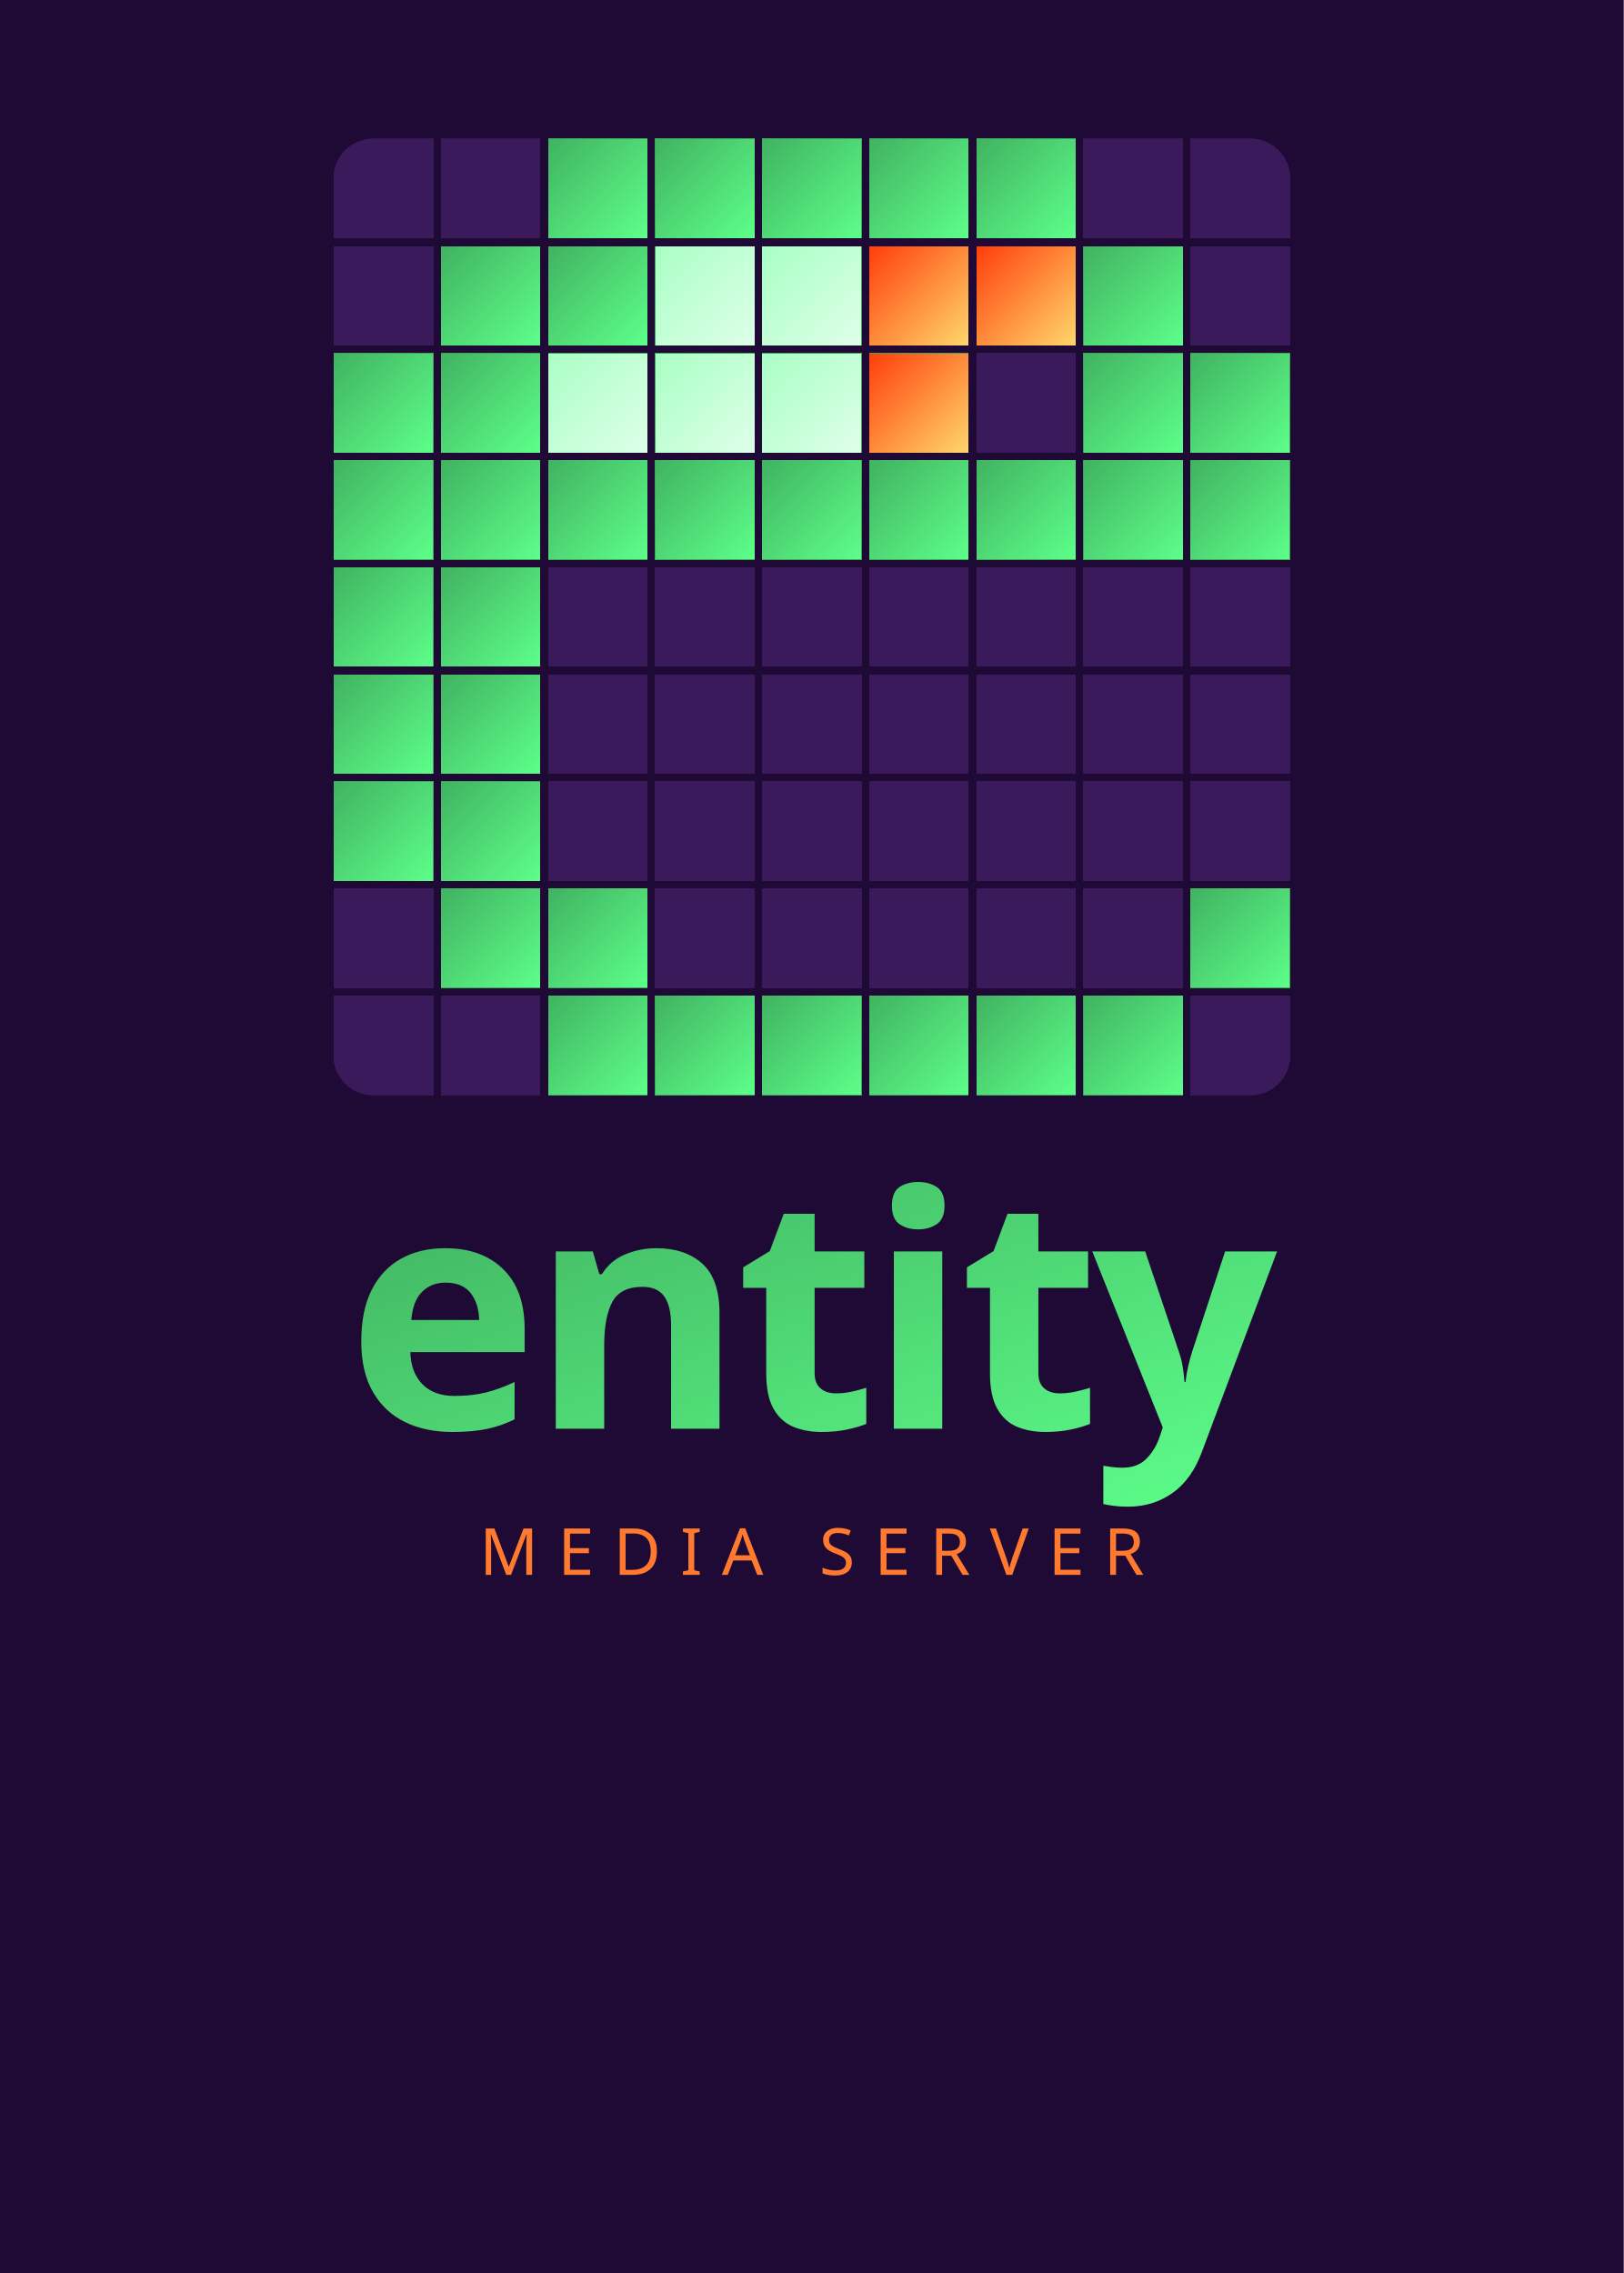
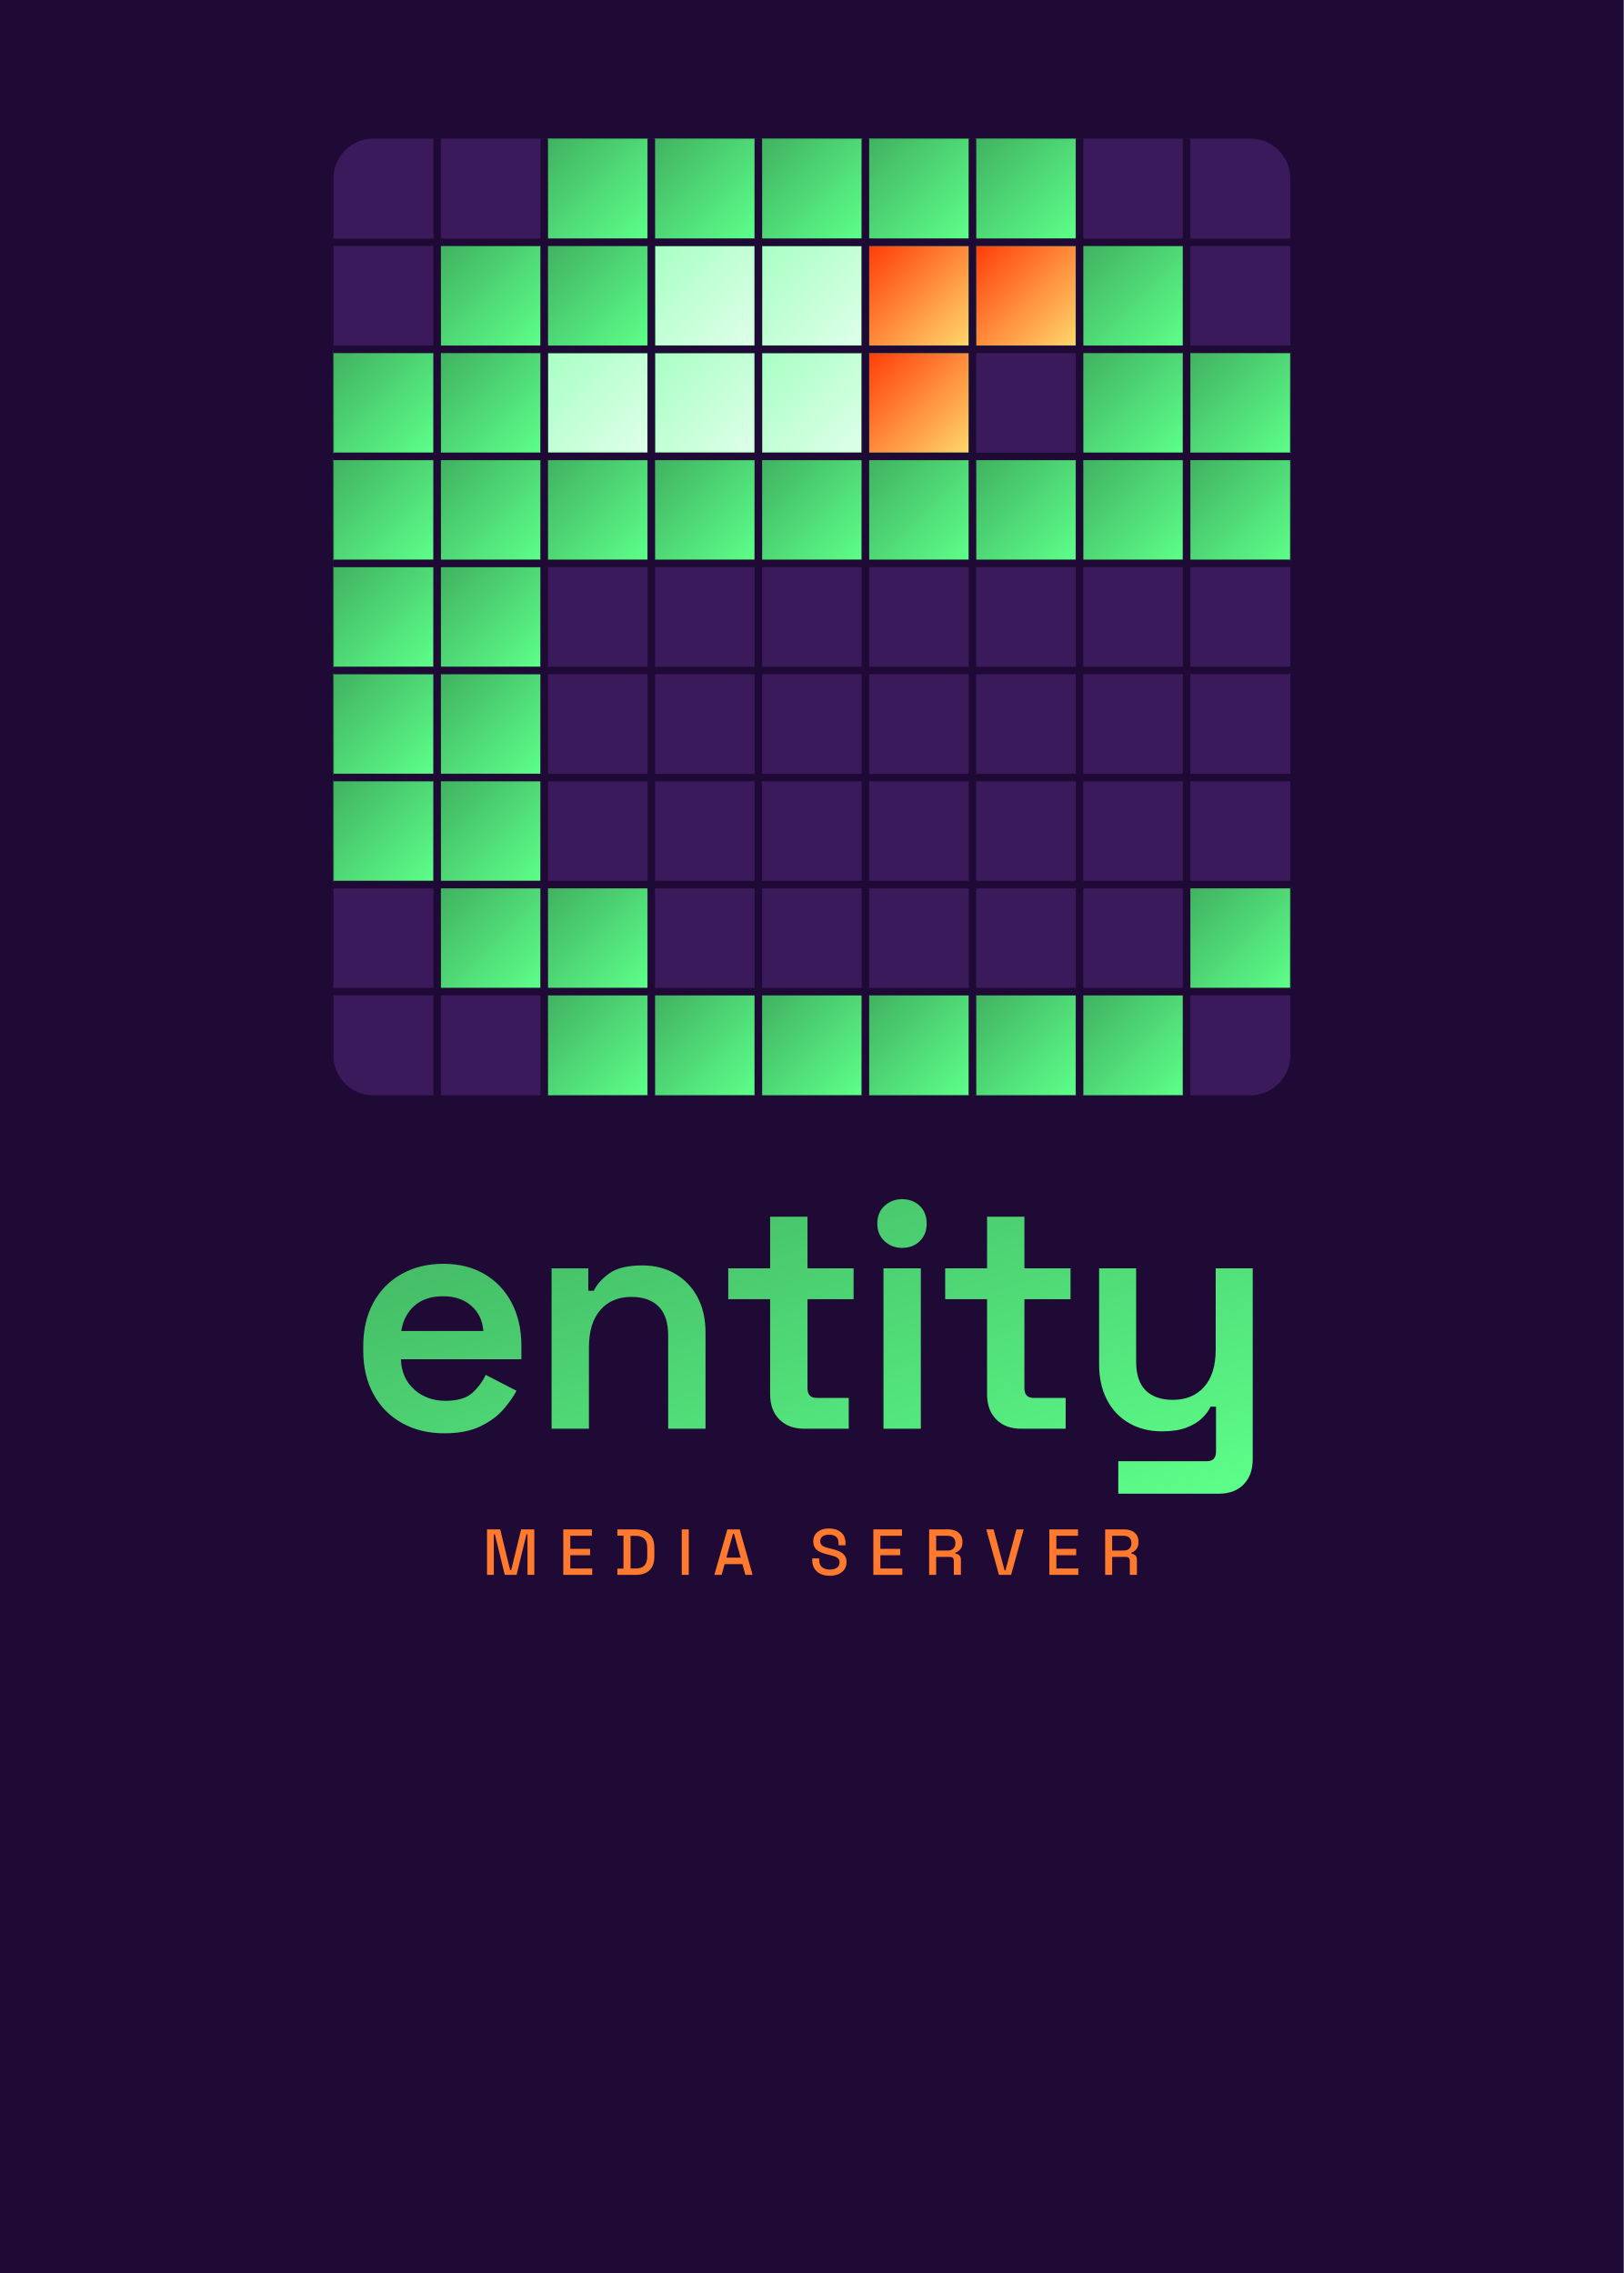
- <svg xmlns="http://www.w3.org/2000/svg" viewBox="0 0 1000 1400" font-family="'Space Grotesk', sans-serif">
+ <svg xmlns="http://www.w3.org/2000/svg" viewBox="0 0 1000 1400">
  <defs>
-     <linearGradient id="wordmark-grad" x1="0" y1="0" x2="1" y2="1">
+     <linearGradient id="wm" x1="0" y1="0" x2="1" y2="1">
      <stop offset="0" stop-color="#41b261" />
      <stop offset="1" stop-color="#5dff8a" />
    </linearGradient>
  </defs>
  <rect x="0" y="0" width="1000" height="1400" fill="#1f0a35" />
  <g transform="translate(200 80) scale(0.6578947)">
    <defs>
-       <linearGradient id="mark-body" x1="0" y1="0" x2="1" y2="1">
+       <linearGradient id="lkmkv-body" x1="0" y1="0" x2="1" y2="1">
        <stop offset="0" stop-color="#41b261" />
        <stop offset="1" stop-color="#5dff8a" />
      </linearGradient>
-       <linearGradient id="mark-whites" x1="0" y1="0" x2="1" y2="1">
+       <linearGradient id="lkmkv-whites" x1="0" y1="0" x2="1" y2="1">
        <stop offset="0" stop-color="#a8ffc4" />
        <stop offset="1" stop-color="#dfffe9" />
      </linearGradient>
-       <linearGradient id="mark-iris" x1="0" y1="0" x2="1" y2="1">
+       <linearGradient id="lkmkv-iris" x1="0" y1="0" x2="1" y2="1">
        <stop offset="0" stop-color="#ff3d0a" />
        <stop offset="1" stop-color="#ffd86b" />
      </linearGradient>
    </defs>
    <rect x="8" y="8" width="896" height="896" fill="#3a1a5a" rx="37.5" ry="37.5" />
-     <rect x="208.44" y="8.00" width="94.22" height="94.22" fill="url(#mark-body)" stroke="#3ca65a" stroke-width="1.4" shape-rendering="crispEdges" />
-     <rect x="308.67" y="8.00" width="94.22" height="94.22" fill="url(#mark-body)" stroke="#3ca65a" stroke-width="1.4" shape-rendering="crispEdges" />
-     <rect x="408.89" y="8.00" width="94.22" height="94.22" fill="url(#mark-body)" stroke="#3ca65a" stroke-width="1.4" shape-rendering="crispEdges" />
-     <rect x="509.11" y="8.00" width="94.22" height="94.22" fill="url(#mark-body)" stroke="#3ca65a" stroke-width="1.4" shape-rendering="crispEdges" />
-     <rect x="609.33" y="8.00" width="94.22" height="94.22" fill="url(#mark-body)" stroke="#3ca65a" stroke-width="1.4" shape-rendering="crispEdges" />
-     <rect x="108.22" y="108.22" width="94.22" height="94.22" fill="url(#mark-body)" stroke="#3ca65a" stroke-width="1.4" shape-rendering="crispEdges" />
-     <rect x="208.44" y="108.22" width="94.22" height="94.22" fill="url(#mark-body)" stroke="#3ca65a" stroke-width="1.4" shape-rendering="crispEdges" />
-     <rect x="308.67" y="108.22" width="94.22" height="94.22" fill="url(#mark-whites)" stroke="#3ca65a" stroke-width="1.4" shape-rendering="crispEdges" />
-     <rect x="408.89" y="108.22" width="94.22" height="94.22" fill="url(#mark-whites)" stroke="#3ca65a" stroke-width="1.4" shape-rendering="crispEdges" />
-     <rect x="509.11" y="108.22" width="94.22" height="94.22" fill="url(#mark-iris)" stroke="#3ca65a" stroke-width="1.4" shape-rendering="crispEdges" />
-     <rect x="609.33" y="108.22" width="94.22" height="94.22" fill="url(#mark-iris)" stroke="#3ca65a" stroke-width="1.4" shape-rendering="crispEdges" />
-     <rect x="709.56" y="108.22" width="94.22" height="94.22" fill="url(#mark-body)" stroke="#3ca65a" stroke-width="1.4" shape-rendering="crispEdges" />
-     <rect x="8.00" y="208.44" width="94.22" height="94.22" fill="url(#mark-body)" stroke="#3ca65a" stroke-width="1.4" shape-rendering="crispEdges" />
-     <rect x="108.22" y="208.44" width="94.22" height="94.22" fill="url(#mark-body)" stroke="#3ca65a" stroke-width="1.4" shape-rendering="crispEdges" />
-     <rect x="208.44" y="208.44" width="94.22" height="94.22" fill="url(#mark-whites)" stroke="#3ca65a" stroke-width="1.4" shape-rendering="crispEdges" />
-     <rect x="308.67" y="208.44" width="94.22" height="94.22" fill="url(#mark-whites)" stroke="#3ca65a" stroke-width="1.4" shape-rendering="crispEdges" />
-     <rect x="408.89" y="208.44" width="94.22" height="94.22" fill="url(#mark-whites)" stroke="#3ca65a" stroke-width="1.4" shape-rendering="crispEdges" />
-     <rect x="509.11" y="208.44" width="94.22" height="94.22" fill="url(#mark-iris)" stroke="#3ca65a" stroke-width="1.4" shape-rendering="crispEdges" />
-     <rect x="709.56" y="208.44" width="94.22" height="94.22" fill="url(#mark-body)" stroke="#3ca65a" stroke-width="1.4" shape-rendering="crispEdges" />
-     <rect x="809.78" y="208.44" width="94.22" height="94.22" fill="url(#mark-body)" stroke="#3ca65a" stroke-width="1.4" shape-rendering="crispEdges" />
-     <rect x="8.00" y="308.67" width="94.22" height="94.22" fill="url(#mark-body)" stroke="#3ca65a" stroke-width="1.4" shape-rendering="crispEdges" />
-     <rect x="108.22" y="308.67" width="94.22" height="94.22" fill="url(#mark-body)" stroke="#3ca65a" stroke-width="1.4" shape-rendering="crispEdges" />
-     <rect x="208.44" y="308.67" width="94.22" height="94.22" fill="url(#mark-body)" stroke="#3ca65a" stroke-width="1.4" shape-rendering="crispEdges" />
-     <rect x="308.67" y="308.67" width="94.22" height="94.22" fill="url(#mark-body)" stroke="#3ca65a" stroke-width="1.4" shape-rendering="crispEdges" />
-     <rect x="408.89" y="308.67" width="94.22" height="94.22" fill="url(#mark-body)" stroke="#3ca65a" stroke-width="1.4" shape-rendering="crispEdges" />
-     <rect x="509.11" y="308.67" width="94.22" height="94.22" fill="url(#mark-body)" stroke="#3ca65a" stroke-width="1.4" shape-rendering="crispEdges" />
-     <rect x="609.33" y="308.67" width="94.22" height="94.22" fill="url(#mark-body)" stroke="#3ca65a" stroke-width="1.4" shape-rendering="crispEdges" />
-     <rect x="709.56" y="308.67" width="94.22" height="94.22" fill="url(#mark-body)" stroke="#3ca65a" stroke-width="1.4" shape-rendering="crispEdges" />
-     <rect x="809.78" y="308.67" width="94.22" height="94.22" fill="url(#mark-body)" stroke="#3ca65a" stroke-width="1.4" shape-rendering="crispEdges" />
-     <rect x="8.00" y="408.89" width="94.22" height="94.22" fill="url(#mark-body)" stroke="#3ca65a" stroke-width="1.4" shape-rendering="crispEdges" />
-     <rect x="108.22" y="408.89" width="94.22" height="94.22" fill="url(#mark-body)" stroke="#3ca65a" stroke-width="1.4" shape-rendering="crispEdges" />
-     <rect x="8.00" y="509.11" width="94.22" height="94.22" fill="url(#mark-body)" stroke="#3ca65a" stroke-width="1.4" shape-rendering="crispEdges" />
-     <rect x="108.22" y="509.11" width="94.22" height="94.22" fill="url(#mark-body)" stroke="#3ca65a" stroke-width="1.4" shape-rendering="crispEdges" />
-     <rect x="8.00" y="609.33" width="94.22" height="94.22" fill="url(#mark-body)" stroke="#3ca65a" stroke-width="1.4" shape-rendering="crispEdges" />
-     <rect x="108.22" y="609.33" width="94.22" height="94.22" fill="url(#mark-body)" stroke="#3ca65a" stroke-width="1.4" shape-rendering="crispEdges" />
-     <rect x="108.22" y="709.56" width="94.22" height="94.22" fill="url(#mark-body)" stroke="#3ca65a" stroke-width="1.4" shape-rendering="crispEdges" />
-     <rect x="208.44" y="709.56" width="94.22" height="94.22" fill="url(#mark-body)" stroke="#3ca65a" stroke-width="1.4" shape-rendering="crispEdges" />
-     <rect x="809.78" y="709.56" width="94.22" height="94.22" fill="url(#mark-body)" stroke="#3ca65a" stroke-width="1.4" shape-rendering="crispEdges" />
-     <rect x="208.44" y="809.78" width="94.22" height="94.22" fill="url(#mark-body)" stroke="#3ca65a" stroke-width="1.4" shape-rendering="crispEdges" />
-     <rect x="308.67" y="809.78" width="94.22" height="94.22" fill="url(#mark-body)" stroke="#3ca65a" stroke-width="1.4" shape-rendering="crispEdges" />
-     <rect x="408.89" y="809.78" width="94.22" height="94.22" fill="url(#mark-body)" stroke="#3ca65a" stroke-width="1.4" shape-rendering="crispEdges" />
-     <rect x="509.11" y="809.78" width="94.22" height="94.22" fill="url(#mark-body)" stroke="#3ca65a" stroke-width="1.4" shape-rendering="crispEdges" />
-     <rect x="609.33" y="809.78" width="94.22" height="94.22" fill="url(#mark-body)" stroke="#3ca65a" stroke-width="1.4" shape-rendering="crispEdges" />
-     <rect x="709.56" y="809.78" width="94.22" height="94.22" fill="url(#mark-body)" stroke="#3ca65a" stroke-width="1.4" shape-rendering="crispEdges" />
-     <g shape-rendering="crispEdges">
+     <rect x="208.44" y="8.00" width="94.22" height="94.22" fill="url(#lkmkv-body)" stroke="#3ca65a" stroke-width="1.4" />
+     <rect x="308.67" y="8.00" width="94.22" height="94.22" fill="url(#lkmkv-body)" stroke="#3ca65a" stroke-width="1.4" />
+     <rect x="408.89" y="8.00" width="94.22" height="94.22" fill="url(#lkmkv-body)" stroke="#3ca65a" stroke-width="1.4" />
+     <rect x="509.11" y="8.00" width="94.22" height="94.22" fill="url(#lkmkv-body)" stroke="#3ca65a" stroke-width="1.4" />
+     <rect x="609.33" y="8.00" width="94.22" height="94.22" fill="url(#lkmkv-body)" stroke="#3ca65a" stroke-width="1.4" />
+     <rect x="108.22" y="108.22" width="94.22" height="94.22" fill="url(#lkmkv-body)" stroke="#3ca65a" stroke-width="1.4" />
+     <rect x="208.44" y="108.22" width="94.22" height="94.22" fill="url(#lkmkv-body)" stroke="#3ca65a" stroke-width="1.4" />
+     <rect x="308.67" y="108.22" width="94.22" height="94.22" fill="url(#lkmkv-whites)" stroke="#3ca65a" stroke-width="1.4" />
+     <rect x="408.89" y="108.22" width="94.22" height="94.22" fill="url(#lkmkv-whites)" stroke="#3ca65a" stroke-width="1.4" />
+     <rect x="509.11" y="108.22" width="94.22" height="94.22" fill="url(#lkmkv-iris)" stroke="#3ca65a" stroke-width="1.4" />
+     <rect x="609.33" y="108.22" width="94.22" height="94.22" fill="url(#lkmkv-iris)" stroke="#3ca65a" stroke-width="1.4" />
+     <rect x="709.56" y="108.22" width="94.22" height="94.22" fill="url(#lkmkv-body)" stroke="#3ca65a" stroke-width="1.4" />
+     <rect x="8.00" y="208.44" width="94.22" height="94.22" fill="url(#lkmkv-body)" stroke="#3ca65a" stroke-width="1.4" />
+     <rect x="108.22" y="208.44" width="94.22" height="94.22" fill="url(#lkmkv-body)" stroke="#3ca65a" stroke-width="1.4" />
+     <rect x="208.44" y="208.44" width="94.22" height="94.22" fill="url(#lkmkv-whites)" stroke="#3ca65a" stroke-width="1.4" />
+     <rect x="308.67" y="208.44" width="94.22" height="94.22" fill="url(#lkmkv-whites)" stroke="#3ca65a" stroke-width="1.4" />
+     <rect x="408.89" y="208.44" width="94.22" height="94.22" fill="url(#lkmkv-whites)" stroke="#3ca65a" stroke-width="1.4" />
+     <rect x="509.11" y="208.44" width="94.22" height="94.22" fill="url(#lkmkv-iris)" stroke="#3ca65a" stroke-width="1.4" />
+     <rect x="709.56" y="208.44" width="94.22" height="94.22" fill="url(#lkmkv-body)" stroke="#3ca65a" stroke-width="1.4" />
+     <rect x="809.78" y="208.44" width="94.22" height="94.22" fill="url(#lkmkv-body)" stroke="#3ca65a" stroke-width="1.4" />
+     <rect x="8.00" y="308.67" width="94.22" height="94.22" fill="url(#lkmkv-body)" stroke="#3ca65a" stroke-width="1.4" />
+     <rect x="108.22" y="308.67" width="94.22" height="94.22" fill="url(#lkmkv-body)" stroke="#3ca65a" stroke-width="1.4" />
+     <rect x="208.44" y="308.67" width="94.22" height="94.22" fill="url(#lkmkv-body)" stroke="#3ca65a" stroke-width="1.4" />
+     <rect x="308.67" y="308.67" width="94.22" height="94.22" fill="url(#lkmkv-body)" stroke="#3ca65a" stroke-width="1.4" />
+     <rect x="408.89" y="308.67" width="94.22" height="94.22" fill="url(#lkmkv-body)" stroke="#3ca65a" stroke-width="1.4" />
+     <rect x="509.11" y="308.67" width="94.22" height="94.22" fill="url(#lkmkv-body)" stroke="#3ca65a" stroke-width="1.4" />
+     <rect x="609.33" y="308.67" width="94.22" height="94.22" fill="url(#lkmkv-body)" stroke="#3ca65a" stroke-width="1.4" />
+     <rect x="709.56" y="308.67" width="94.22" height="94.22" fill="url(#lkmkv-body)" stroke="#3ca65a" stroke-width="1.4" />
+     <rect x="809.78" y="308.67" width="94.22" height="94.22" fill="url(#lkmkv-body)" stroke="#3ca65a" stroke-width="1.4" />
+     <rect x="8.00" y="408.89" width="94.22" height="94.22" fill="url(#lkmkv-body)" stroke="#3ca65a" stroke-width="1.4" />
+     <rect x="108.22" y="408.89" width="94.22" height="94.22" fill="url(#lkmkv-body)" stroke="#3ca65a" stroke-width="1.4" />
+     <rect x="8.00" y="509.11" width="94.22" height="94.22" fill="url(#lkmkv-body)" stroke="#3ca65a" stroke-width="1.4" />
+     <rect x="108.22" y="509.11" width="94.22" height="94.22" fill="url(#lkmkv-body)" stroke="#3ca65a" stroke-width="1.4" />
+     <rect x="8.00" y="609.33" width="94.22" height="94.22" fill="url(#lkmkv-body)" stroke="#3ca65a" stroke-width="1.4" />
+     <rect x="108.22" y="609.33" width="94.22" height="94.22" fill="url(#lkmkv-body)" stroke="#3ca65a" stroke-width="1.4" />
+     <rect x="108.22" y="709.56" width="94.22" height="94.22" fill="url(#lkmkv-body)" stroke="#3ca65a" stroke-width="1.4" />
+     <rect x="208.44" y="709.56" width="94.22" height="94.22" fill="url(#lkmkv-body)" stroke="#3ca65a" stroke-width="1.4" />
+     <rect x="809.78" y="709.56" width="94.22" height="94.22" fill="url(#lkmkv-body)" stroke="#3ca65a" stroke-width="1.4" />
+     <rect x="208.44" y="809.78" width="94.22" height="94.22" fill="url(#lkmkv-body)" stroke="#3ca65a" stroke-width="1.4" />
+     <rect x="308.67" y="809.78" width="94.22" height="94.22" fill="url(#lkmkv-body)" stroke="#3ca65a" stroke-width="1.4" />
+     <rect x="408.89" y="809.78" width="94.22" height="94.22" fill="url(#lkmkv-body)" stroke="#3ca65a" stroke-width="1.4" />
+     <rect x="509.11" y="809.78" width="94.22" height="94.22" fill="url(#lkmkv-body)" stroke="#3ca65a" stroke-width="1.4" />
+     <rect x="609.33" y="809.78" width="94.22" height="94.22" fill="url(#lkmkv-body)" stroke="#3ca65a" stroke-width="1.4" />
+     <rect x="709.56" y="809.78" width="94.22" height="94.22" fill="url(#lkmkv-body)" stroke="#3ca65a" stroke-width="1.4" />
+     <g>
      <rect x="4.5" y="4.5" width="903" height="903" fill="none" stroke="#1f0a35" stroke-width="7" rx="41" ry="41" />
      <line x1="105.22" y1="8" x2="105.22" y2="904" stroke="#1f0a35" stroke-width="7" />
      <line x1="205.44" y1="8" x2="205.44" y2="904" stroke="#1f0a35" stroke-width="7" />
      <line x1="305.67" y1="8" x2="305.67" y2="904" stroke="#1f0a35" stroke-width="7" />
      <line x1="405.89" y1="8" x2="405.89" y2="904" stroke="#1f0a35" stroke-width="7" />
      <line x1="506.11" y1="8" x2="506.11" y2="904" stroke="#1f0a35" stroke-width="7" />
      <line x1="606.33" y1="8" x2="606.33" y2="904" stroke="#1f0a35" stroke-width="7" />
      <line x1="706.56" y1="8" x2="706.56" y2="904" stroke="#1f0a35" stroke-width="7" />
      <line x1="806.78" y1="8" x2="806.78" y2="904" stroke="#1f0a35" stroke-width="7" />
      <line x1="8" y1="105.22" x2="904" y2="105.22" stroke="#1f0a35" stroke-width="7" />
      <line x1="8" y1="205.44" x2="904" y2="205.44" stroke="#1f0a35" stroke-width="7" />
      <line x1="8" y1="305.67" x2="904" y2="305.67" stroke="#1f0a35" stroke-width="7" />
      <line x1="8" y1="405.89" x2="904" y2="405.89" stroke="#1f0a35" stroke-width="7" />
      <line x1="8" y1="506.11" x2="904" y2="506.11" stroke="#1f0a35" stroke-width="7" />
      <line x1="8" y1="606.33" x2="904" y2="606.33" stroke="#1f0a35" stroke-width="7" />
      <line x1="8" y1="706.56" x2="904" y2="706.56" stroke="#1f0a35" stroke-width="7" />
      <line x1="8" y1="806.78" x2="904" y2="806.78" stroke="#1f0a35" stroke-width="7" />
    </g>
  </g>
-   <text x="500" y="880" text-anchor="middle" font-size="200" font-weight="600" letter-spacing="-5" fill="url(#wordmark-grad)">entity</text>
-   <text x="500" y="970" text-anchor="middle" font-size="40" font-weight="500" letter-spacing="12" fill="#ff7a2e" font-family="'Space Grotesk', sans-serif">MEDIA SERVER</text>
+   <path d="M273.70 882.80L273.70 882.80Q258.90 882.80 247.60 876.50Q236.30 870.20 230.00 858.70Q223.70 847.20 223.70 831.80L223.70 831.80L223.70 829.40Q223.70 813.80 229.90 802.40Q236.10 791 247.30 784.70Q258.50 778.40 273.10 778.40L273.10 778.40Q287.50 778.40 298.30 784.70Q309.10 791 315.10 802.40Q321.10 813.80 321.10 829L321.10 829L321.10 837.20L246.90 837.20Q247.30 848.80 255.10 855.80Q262.90 862.80 274.30 862.80L274.30 862.80Q285.50 862.80 290.90 857.90Q296.30 853 299.10 846.80L299.10 846.80L318.10 856.60Q315.30 862 310 868.10Q304.70 874.20 295.90 878.50Q287.10 882.80 273.70 882.80ZM247.10 819.80L247.10 819.80L297.70 819.80Q296.90 810 290.20 804.20Q283.50 798.40 272.90 798.40L272.90 798.40Q261.90 798.40 255.30 804.20Q248.70 810 247.10 819.80Z M362.70 880L339.70 880L339.70 781.20L362.30 781.20L362.30 795L365.70 795Q368.30 789.40 375.10 784.40Q381.90 779.40 395.70 779.40L395.70 779.40Q407.10 779.40 415.90 784.60Q424.70 789.80 429.60 799Q434.50 808.20 434.50 820.80L434.50 820.80L434.50 880L411.50 880L411.50 822.60Q411.50 810.60 405.60 804.70Q399.70 798.80 388.90 798.80L388.90 798.80Q376.70 798.80 369.70 806.90Q362.70 815 362.70 830L362.70 830L362.70 880Z M522.70 880L495.30 880Q485.70 880 480.00 874.30Q474.30 868.60 474.30 858.80L474.30 858.80L474.30 800.20L448.50 800.20L448.50 781.20L474.30 781.20L474.30 749.40L497.30 749.40L497.30 781.20L525.70 781.20L525.70 800.20L497.30 800.20L497.30 855Q497.30 861 502.90 861L502.90 861L522.70 861L522.70 880Z M567.10 880L544.10 880L544.10 781.20L567.10 781.20L567.10 880ZM555.50 768.60L555.50 768.60Q549.30 768.60 544.80 764.50Q540.30 760.40 540.30 753.60L540.30 753.60Q540.30 746.80 544.80 742.70Q549.30 738.60 555.50 738.60L555.50 738.60Q562.10 738.60 566.40 742.70Q570.70 746.80 570.70 753.60L570.70 753.60Q570.70 760.40 566.40 764.50Q562.10 768.60 555.50 768.60Z M656.30 880L628.90 880Q619.30 880 613.60 874.30Q607.90 868.60 607.90 858.80L607.90 858.80L607.90 800.20L582.10 800.20L582.10 781.20L607.90 781.20L607.90 749.40L630.90 749.40L630.90 781.20L659.30 781.20L659.30 800.20L630.90 800.20L630.90 855Q630.90 861 636.50 861L636.50 861L656.30 861L656.30 880Z M750.70 920L688.70 920L688.70 900L743.30 900Q748.90 900 748.90 894L748.90 894L748.90 866.40L745.50 866.40Q743.90 870 740.30 873.50Q736.70 877 730.70 879.30Q724.70 881.60 715.50 881.60L715.50 881.60Q704.10 881.60 695.30 876.50Q686.50 871.40 681.70 862.10Q676.90 852.80 676.90 840.40L676.90 840.40L676.90 781.20L699.70 781.20L699.70 838.60Q699.70 850.60 705.60 856.40Q711.50 862.20 722.30 862.20L722.30 862.20Q734.50 862.20 741.60 854.20Q748.70 846.20 748.70 831.20L748.70 831.20L748.70 781.20L771.50 781.20L771.50 898.80Q771.50 908.60 765.90 914.30Q760.30 920 750.70 920L750.70 920Z" fill="url(#wm)" />
+   <path d="M304.14 970L299.94 970L299.94 942L308.06 942L314.18 967.12L314.82 967.12L320.94 942L329.06 942L329.06 970L324.86 970L324.86 945.04L324.22 945.04L318.14 970L310.86 970L304.78 945.04L304.14 945.04L304.14 970Z M364.74 970L346.90 970L346.90 942L364.54 942L364.54 945.92L351.22 945.92L351.22 953.96L363.42 953.96L363.42 957.88L351.22 957.88L351.22 966.08L364.74 966.08L364.74 970Z M391.42 970L380.22 970L380.22 966.16L383.98 966.16L383.98 945.84L380.22 945.84L380.22 942L391.42 942Q397.02 942 400 944.84Q402.98 947.68 402.98 953.40L402.98 953.40L402.98 958.64Q402.98 964.36 400 967.18Q397.02 970 391.42 970L391.42 970ZM388.34 945.96L388.34 966.08L391.46 966.08Q395.10 966.08 396.86 964.24Q398.62 962.40 398.62 958.76L398.62 958.76L398.62 953.24Q398.62 949.56 396.86 947.76Q395.10 945.96 391.46 945.96L391.46 945.96L388.34 945.96Z M424.18 970L419.86 970L419.86 942L424.18 942L424.18 970Z M444.42 970L439.94 970L447.94 942L455.54 942L463.50 970L459.06 970L457.22 963.40L446.26 963.40L444.42 970ZM451.42 944.68L447.34 959.40L456.14 959.40L452.06 944.68L451.42 944.68Z  M511.02 970.56L511.02 970.56Q507.86 970.56 505.42 969.44Q502.98 968.32 501.60 966.14Q500.22 963.96 500.22 960.84L500.22 960.84L500.22 959.84L504.50 959.84L504.50 960.84Q504.50 963.80 506.28 965.28Q508.06 966.76 511.02 966.76L511.02 966.76Q514.02 966.76 515.54 965.50Q517.06 964.24 517.06 962.24L517.06 962.24Q517.06 960.92 516.34 960.08Q515.62 959.24 514.30 958.74Q512.98 958.24 511.14 957.80L511.14 957.80L509.66 957.44Q506.98 956.80 505 955.86Q503.02 954.92 501.94 953.36Q500.86 951.80 500.86 949.36L500.86 949.36Q500.86 946.88 502.08 945.12Q503.30 943.36 505.46 942.40Q507.62 941.44 510.54 941.44L510.54 941.44Q513.46 941.44 515.76 942.44Q518.06 943.44 519.38 945.40Q520.70 947.36 520.70 950.32L520.70 950.32L520.70 951.76L516.42 951.76L516.42 950.32Q516.42 948.52 515.68 947.40Q514.94 946.28 513.62 945.76Q512.30 945.24 510.54 945.24L510.54 945.24Q507.98 945.24 506.56 946.30Q505.14 947.36 505.14 949.24L505.14 949.24Q505.14 950.52 505.76 951.34Q506.38 952.16 507.58 952.68Q508.78 953.20 510.58 953.60L510.58 953.60L512.06 953.96Q514.78 954.56 516.86 955.50Q518.94 956.44 520.14 958.04Q521.34 959.64 521.34 962.16L521.34 962.16Q521.34 964.68 520.08 966.56Q518.82 968.44 516.50 969.50Q514.18 970.56 511.02 970.56Z M555.70 970L537.86 970L537.86 942L555.50 942L555.50 945.92L542.18 945.92L542.18 953.96L554.38 953.96L554.38 957.88L542.18 957.88L542.18 966.08L555.70 966.08L555.70 970Z M576.54 970L572.22 970L572.22 942L583.98 942Q586.58 942 588.56 942.90Q590.54 943.80 591.64 945.48Q592.74 947.16 592.74 949.48L592.74 949.48L592.74 949.92Q592.74 952.56 591.48 954.14Q590.22 955.72 588.42 956.36L588.42 956.36L588.42 957Q589.94 957.08 590.86 958.02Q591.78 958.96 591.78 960.72L591.78 960.72L591.78 970L587.42 970L587.42 961.32Q587.42 960.24 586.86 959.60Q586.30 958.96 585.06 958.96L585.06 958.96L576.54 958.96L576.54 970ZM576.54 945.92L576.54 955.04L583.50 955.04Q585.82 955.04 587.10 953.86Q588.38 952.68 588.38 950.64L588.38 950.64L588.38 950.32Q588.38 948.28 587.12 947.10Q585.86 945.92 583.50 945.92L583.50 945.92L576.54 945.92Z M622.70 970L615.22 970L607.42 942L611.90 942L618.70 967.28L619.22 967.28L625.98 942L630.46 942L622.70 970Z M664.10 970L646.26 970L646.26 942L663.90 942L663.90 945.92L650.58 945.92L650.58 953.96L662.78 953.96L662.78 957.88L650.58 957.88L650.58 966.08L664.10 966.08L664.10 970Z M684.94 970L680.62 970L680.62 942L692.38 942Q694.98 942 696.96 942.90Q698.94 943.80 700.04 945.48Q701.14 947.16 701.14 949.48L701.14 949.48L701.14 949.92Q701.14 952.56 699.88 954.14Q698.62 955.72 696.82 956.36L696.82 956.36L696.82 957Q698.34 957.08 699.26 958.02Q700.18 958.96 700.18 960.72L700.18 960.72L700.18 970L695.82 970L695.82 961.32Q695.82 960.24 695.26 959.60Q694.70 958.96 693.46 958.96L693.46 958.96L684.94 958.96L684.94 970ZM684.94 945.92L684.94 955.04L691.90 955.04Q694.22 955.04 695.50 953.86Q696.78 952.68 696.78 950.64L696.78 950.64L696.78 950.32Q696.78 948.28 695.52 947.10Q694.26 945.92 691.90 945.92L691.90 945.92L684.94 945.92Z" fill="#ff7a2e" />
</svg>
